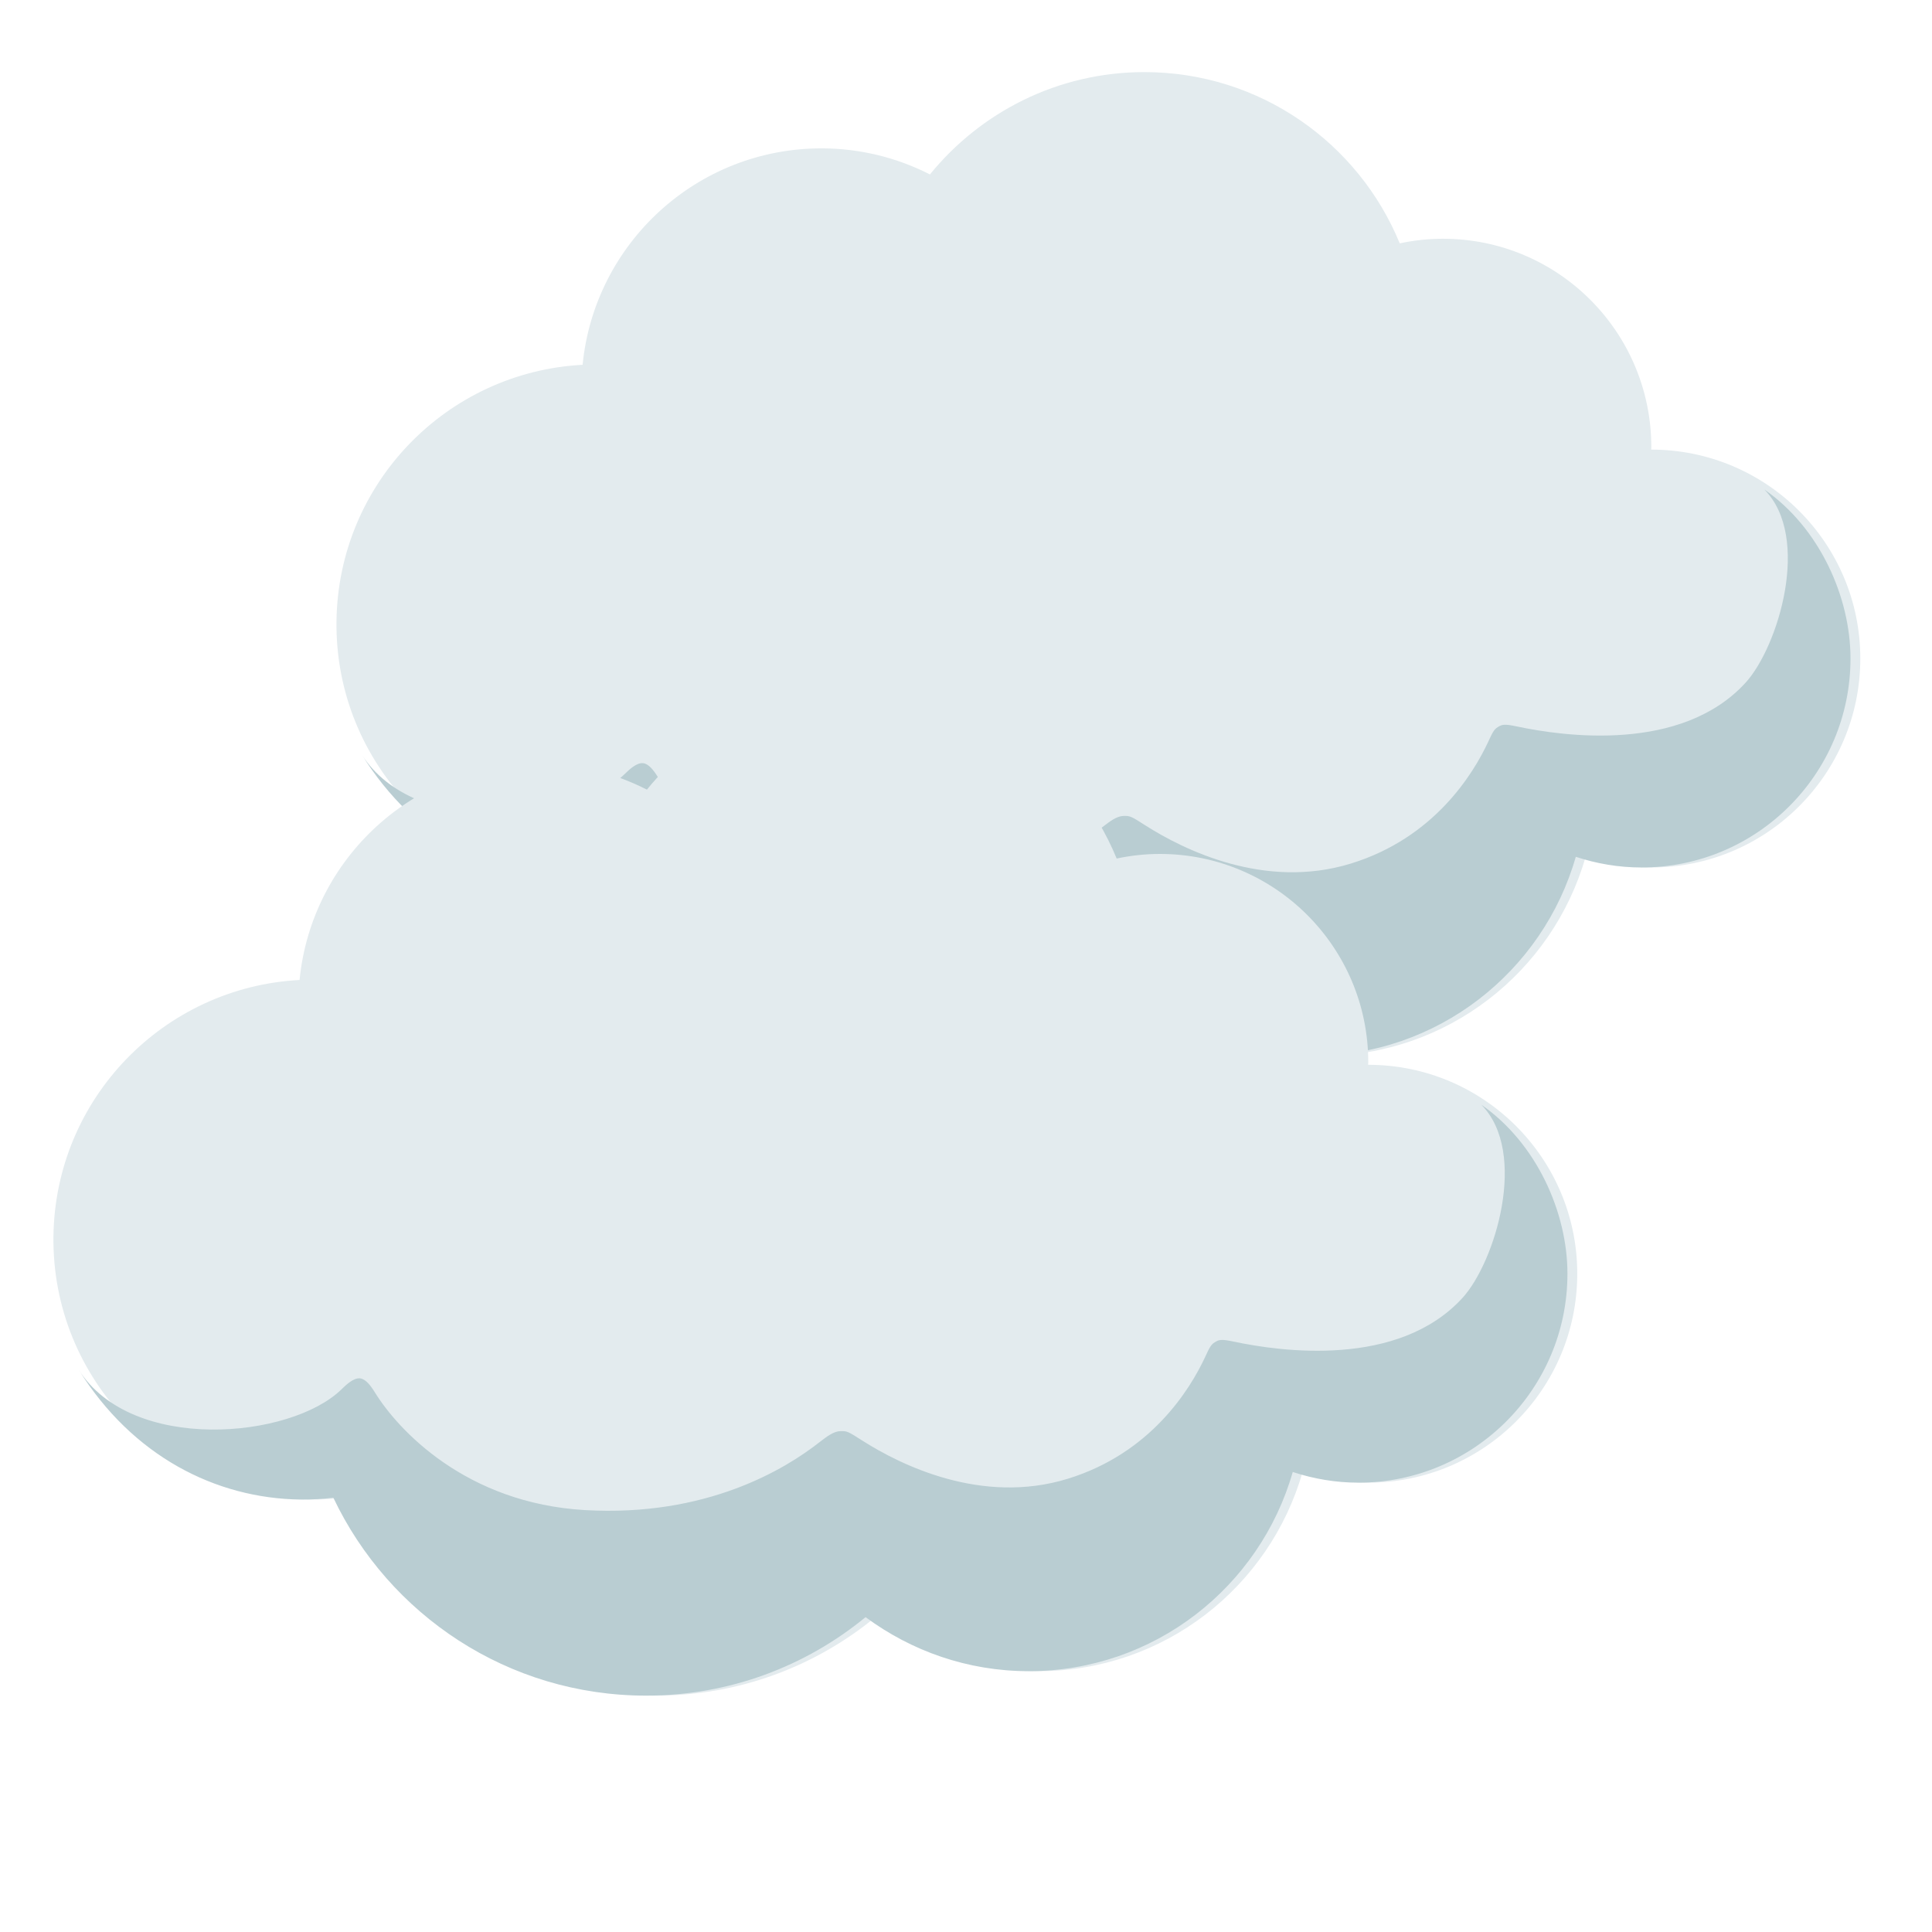
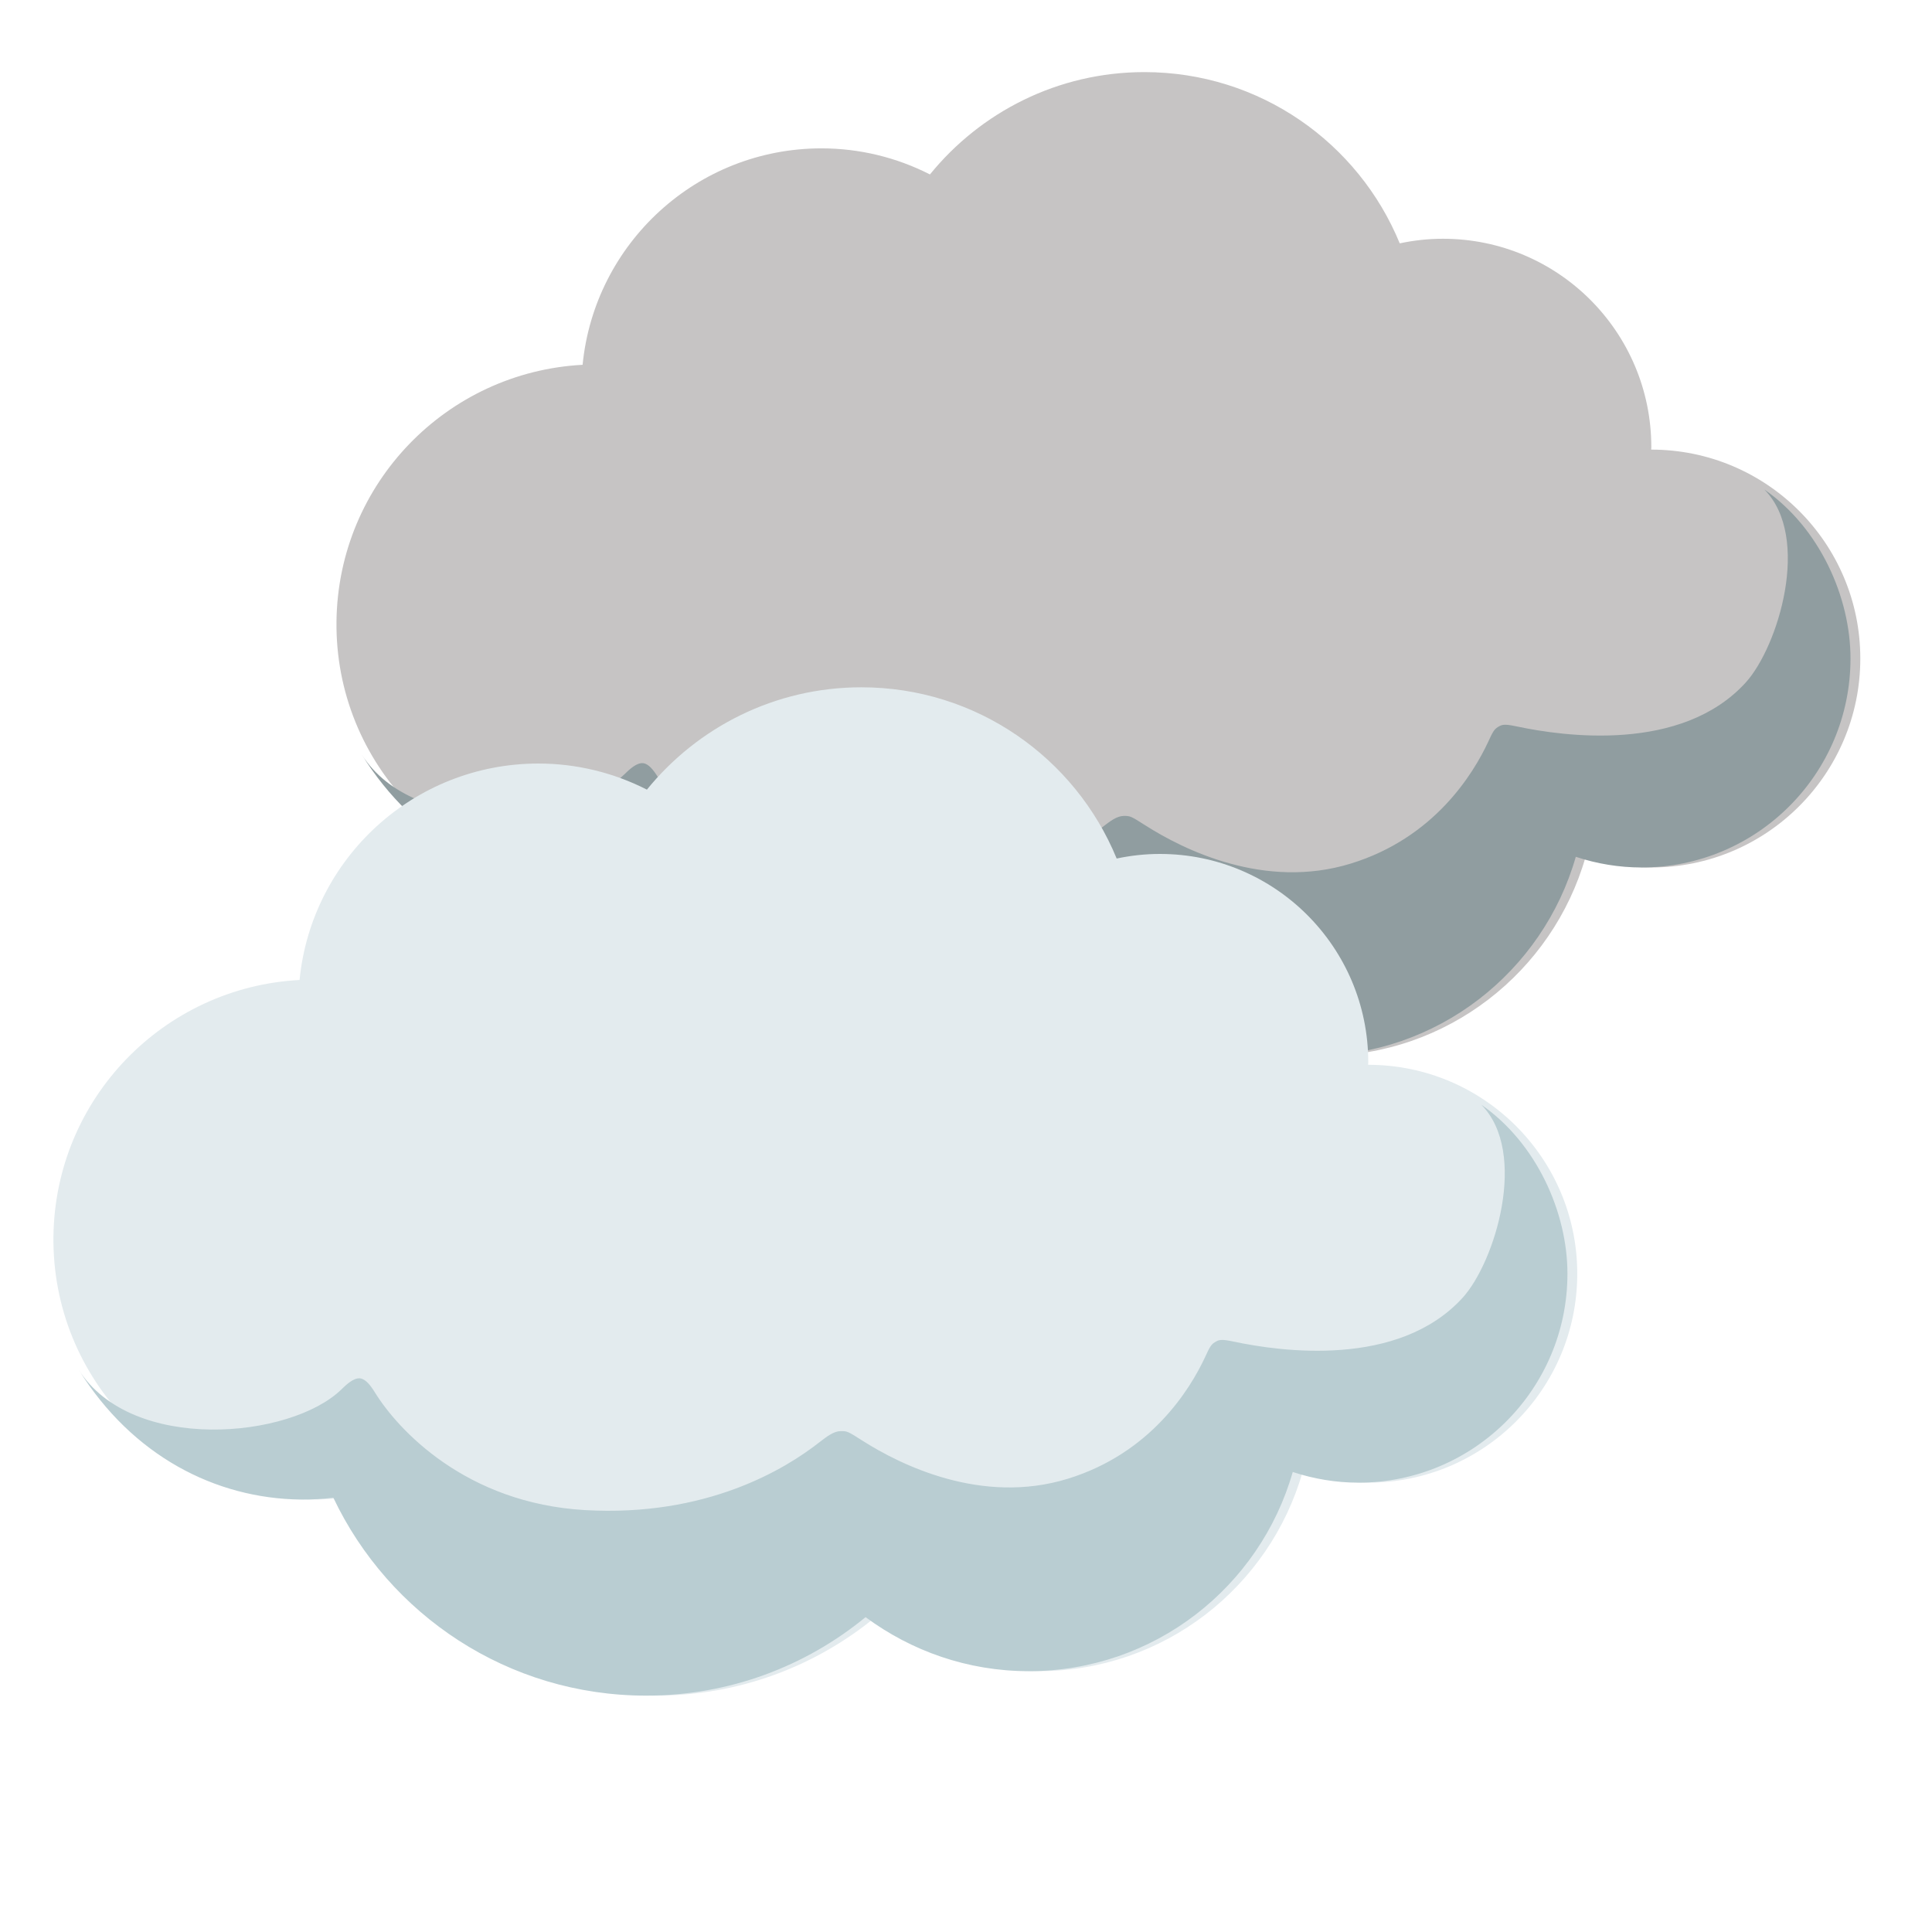
<svg xmlns="http://www.w3.org/2000/svg" id="04n" viewBox="0 0 128 128">
-   <path d="M109.404 29.788h-.008c0-.057.008-.107.008-.164 0-7.627-6.178-13.806-13.805-13.806-.98 0-1.933.107-2.863.305C90.004 9.467 83.464 4.777 75.82 4.777c-5.735 0-10.852 2.65-14.209 6.78a15.817 15.817 0 0 0-7.182-1.728c-8.26 0-15.04 6.294-15.83 14.34-8.983.477-16.182 7.84-16.306 16.973-.123 9.519 7.495 17.326 17.014 17.45a17.34 17.34 0 0 0 2.18-.124c3.678 7.75 11.568 13.114 20.725 13.114 5.52 0 10.58-1.95 14.537-5.2 3.028 2.239 6.755 3.58 10.811 3.58 8.318 0 15.31-5.578 17.491-13.197 1.374.453 2.83.708 4.352.708 7.643 0 13.847-6.195 13.847-13.847 0-7.635-6.204-13.838-13.847-13.838z" fill="#e3ebee" />
-   <path d="M116.89 32.429c3.135 3.168.922 10.432-1.242 12.802-4.245 4.648-12.036 3.562-15.163 2.896-.847-.181-.979-.124-1.258.049-.247.148-.362.387-.626.963-1.012 2.172-3.603 6.376-9.09 8.07-5.719 1.77-11.116-.921-13.641-2.534-.955-.608-.996-.625-1.432-.617-.436.009-.872.33-1.39.733-2.28 1.793-7.495 4.96-15.533 4.5-7.882-.453-12.39-5.307-13.93-7.808-.295-.477-.616-.88-.978-.921-.42-.041-.889.395-1.242.74-3.357 3.266-13.896 4.246-17.401-1.316 3.554 5.71 9.058 8.532 14.694 8.606a17.34 17.34 0 0 0 2.18-.124c3.678 7.75 11.567 13.114 20.724 13.114 5.52 0 10.58-1.95 14.538-5.2 3.027 2.239 6.754 3.58 10.81 3.58 8.318 0 15.311-5.578 17.491-13.197 1.374.453 2.83.708 4.353.708 7.643 0 13.846-6.195 13.846-13.847 0-4.064-2.048-8.655-5.71-11.197z" fill="#b9cdd2" />
-   <g>
-     <path d="M90.65 70.546h-.007c0-.058.008-.107.008-.165 0-7.626-6.179-13.805-13.806-13.805-.979 0-1.933.107-2.863.304-2.731-6.656-9.272-11.345-16.915-11.345-5.734 0-10.851 2.65-14.208 6.78a15.817 15.817 0 0 0-7.183-1.729c-8.26 0-15.039 6.294-15.829 14.34-8.984.478-16.183 7.841-16.306 16.973-.123 9.52 7.495 17.327 17.014 17.45a17.34 17.34 0 0 0 2.18-.123c3.678 7.75 11.568 13.114 20.724 13.114 5.52 0 10.58-1.95 14.538-5.2 3.028 2.238 6.754 3.58 10.81 3.58 8.318 0 15.311-5.579 17.492-13.197 1.373.452 2.83.707 4.352.707 7.643 0 13.846-6.195 13.846-13.846 0-7.635-6.203-13.838-13.846-13.838z" fill="#e3ebee" />
-     <path d="M98.137 73.187c3.135 3.167.921 10.432-1.242 12.801-4.246 4.649-12.037 3.563-15.163 2.896-.848-.18-.98-.123-1.259.05-.247.148-.362.386-.625.962-1.012 2.172-3.604 6.376-9.091 8.071-5.718 1.769-11.115-.921-13.641-2.534-.954-.609-.995-.625-1.432-.617-.436.008-.872.33-1.39.732-2.279 1.794-7.495 4.961-15.533 4.5-7.882-.452-12.39-5.306-13.929-7.807-.296-.477-.617-.88-.979-.922-.42-.04-.888.395-1.242.74-3.357 3.267-13.896 4.246-17.4-1.315 3.554 5.71 9.058 8.531 14.693 8.605a17.34 17.34 0 0 0 2.18-.123c3.678 7.75 11.568 13.114 20.725 13.114 5.52 0 10.58-1.95 14.537-5.2 3.028 2.238 6.755 3.58 10.81 3.58 8.319 0 15.312-5.579 17.492-13.197 1.374.452 2.83.707 4.352.707 7.643 0 13.847-6.195 13.847-13.846 0-4.064-2.049-8.655-5.71-11.197z" fill="#b9cdd2" />
-   </g>
+   <path d="M109.404 29.788h-.008c0-.057.008-.107.008-.164 0-7.627-6.178-13.806-13.805-13.806-.98 0-1.933.107-2.863.305C90.004 9.467 83.464 4.777 75.82 4.777c-5.735 0-10.852 2.65-14.209 6.78a15.817 15.817 0 0 0-7.182-1.728c-8.26 0-15.04 6.294-15.83 14.34-8.983.477-16.182 7.84-16.306 16.973-.123 9.519 7.495 17.326 17.014 17.45a17.34 17.34 0 0 0 2.18-.124c3.678 7.75 11.568 13.114 20.725 13.114 5.52 0 10.58-1.95 14.537-5.2 3.028 2.239 6.755 3.58 10.811 3.58 8.318 0 15.31-5.578 17.491-13.197 1.374.453 2.83.708 4.352.708 7.643 0 13.847-6.195 13.847-13.847 0-7.635-6.204-13.838-13.847-13.838h.001z" fill="#c6c4c4" />
+   <path d="M116.89 32.429c3.135 3.168.922 10.432-1.242 12.802-4.245 4.648-12.036 3.562-15.163 2.896-.847-.181-.979-.124-1.258.049-.247.148-.362.387-.626.963-1.012 2.172-3.603 6.376-9.09 8.07-5.719 1.77-11.116-.921-13.641-2.534-.955-.608-.996-.625-1.432-.617-.436.009-.872.33-1.39.733-2.28 1.793-7.495 4.96-15.533 4.5-7.882-.453-12.39-5.307-13.93-7.808-.295-.477-.616-.88-.978-.921-.42-.041-.889.395-1.242.74-3.357 3.266-13.896 4.246-17.401-1.316 3.554 5.71 9.058 8.532 14.694 8.606a17.34 17.34 0 0 0 2.18-.124c3.678 7.75 11.567 13.114 20.724 13.114 5.52 0 10.58-1.95 14.538-5.2 3.027 2.239 6.754 3.58 10.81 3.58 8.318 0 15.311-5.578 17.491-13.197a13.85 13.85 0 0 0 4.353.708c7.643 0 13.846-6.195 13.846-13.847 0-4.064-2.048-8.655-5.71-11.197z" fill="#909da0" />
+   <path d="M90.65 70.546h-.007c0-.058.008-.107.008-.165 0-7.626-6.179-13.805-13.806-13.805-.979 0-1.933.107-2.863.304-2.731-6.656-9.272-11.345-16.915-11.345-5.734 0-10.851 2.65-14.208 6.78a15.817 15.817 0 0 0-7.183-1.729c-8.26 0-15.039 6.294-15.829 14.34-8.984.478-16.183 7.841-16.306 16.973-.123 9.52 7.495 17.327 17.014 17.45a17.34 17.34 0 0 0 2.18-.123c3.678 7.75 11.568 13.114 20.724 13.114 5.52 0 10.58-1.95 14.538-5.2 3.028 2.238 6.754 3.58 10.81 3.58 8.318 0 15.311-5.579 17.492-13.197 1.373.452 2.83.707 4.352.707 7.643 0 13.846-6.195 13.846-13.846 0-7.635-6.203-13.838-13.846-13.838h-.001z" fill="#e3ebee" />
+   <path d="M98.137 73.187c3.135 3.167.921 10.432-1.242 12.801-4.246 4.649-12.037 3.563-15.163 2.896-.848-.18-.98-.123-1.259.05-.247.148-.362.386-.625.962-1.012 2.172-3.604 6.376-9.091 8.071-5.718 1.769-11.115-.921-13.641-2.534-.954-.609-.995-.625-1.432-.617-.436.008-.872.33-1.39.732-2.279 1.794-7.495 4.961-15.533 4.5-7.882-.452-12.39-5.306-13.929-7.807-.296-.477-.617-.88-.979-.922-.42-.04-.888.395-1.242.74-3.357 3.267-13.896 4.246-17.4-1.315 3.554 5.71 9.058 8.531 14.693 8.605a17.34 17.34 0 0 0 2.18-.123c3.678 7.75 11.568 13.114 20.725 13.114 5.52 0 10.58-1.95 14.537-5.2 3.028 2.238 6.755 3.58 10.81 3.58 8.319 0 15.312-5.579 17.492-13.197 1.374.452 2.83.707 4.352.707 7.643 0 13.847-6.195 13.847-13.846 0-4.064-2.049-8.655-5.71-11.197z" fill="#b9cdd2" />
</svg>
